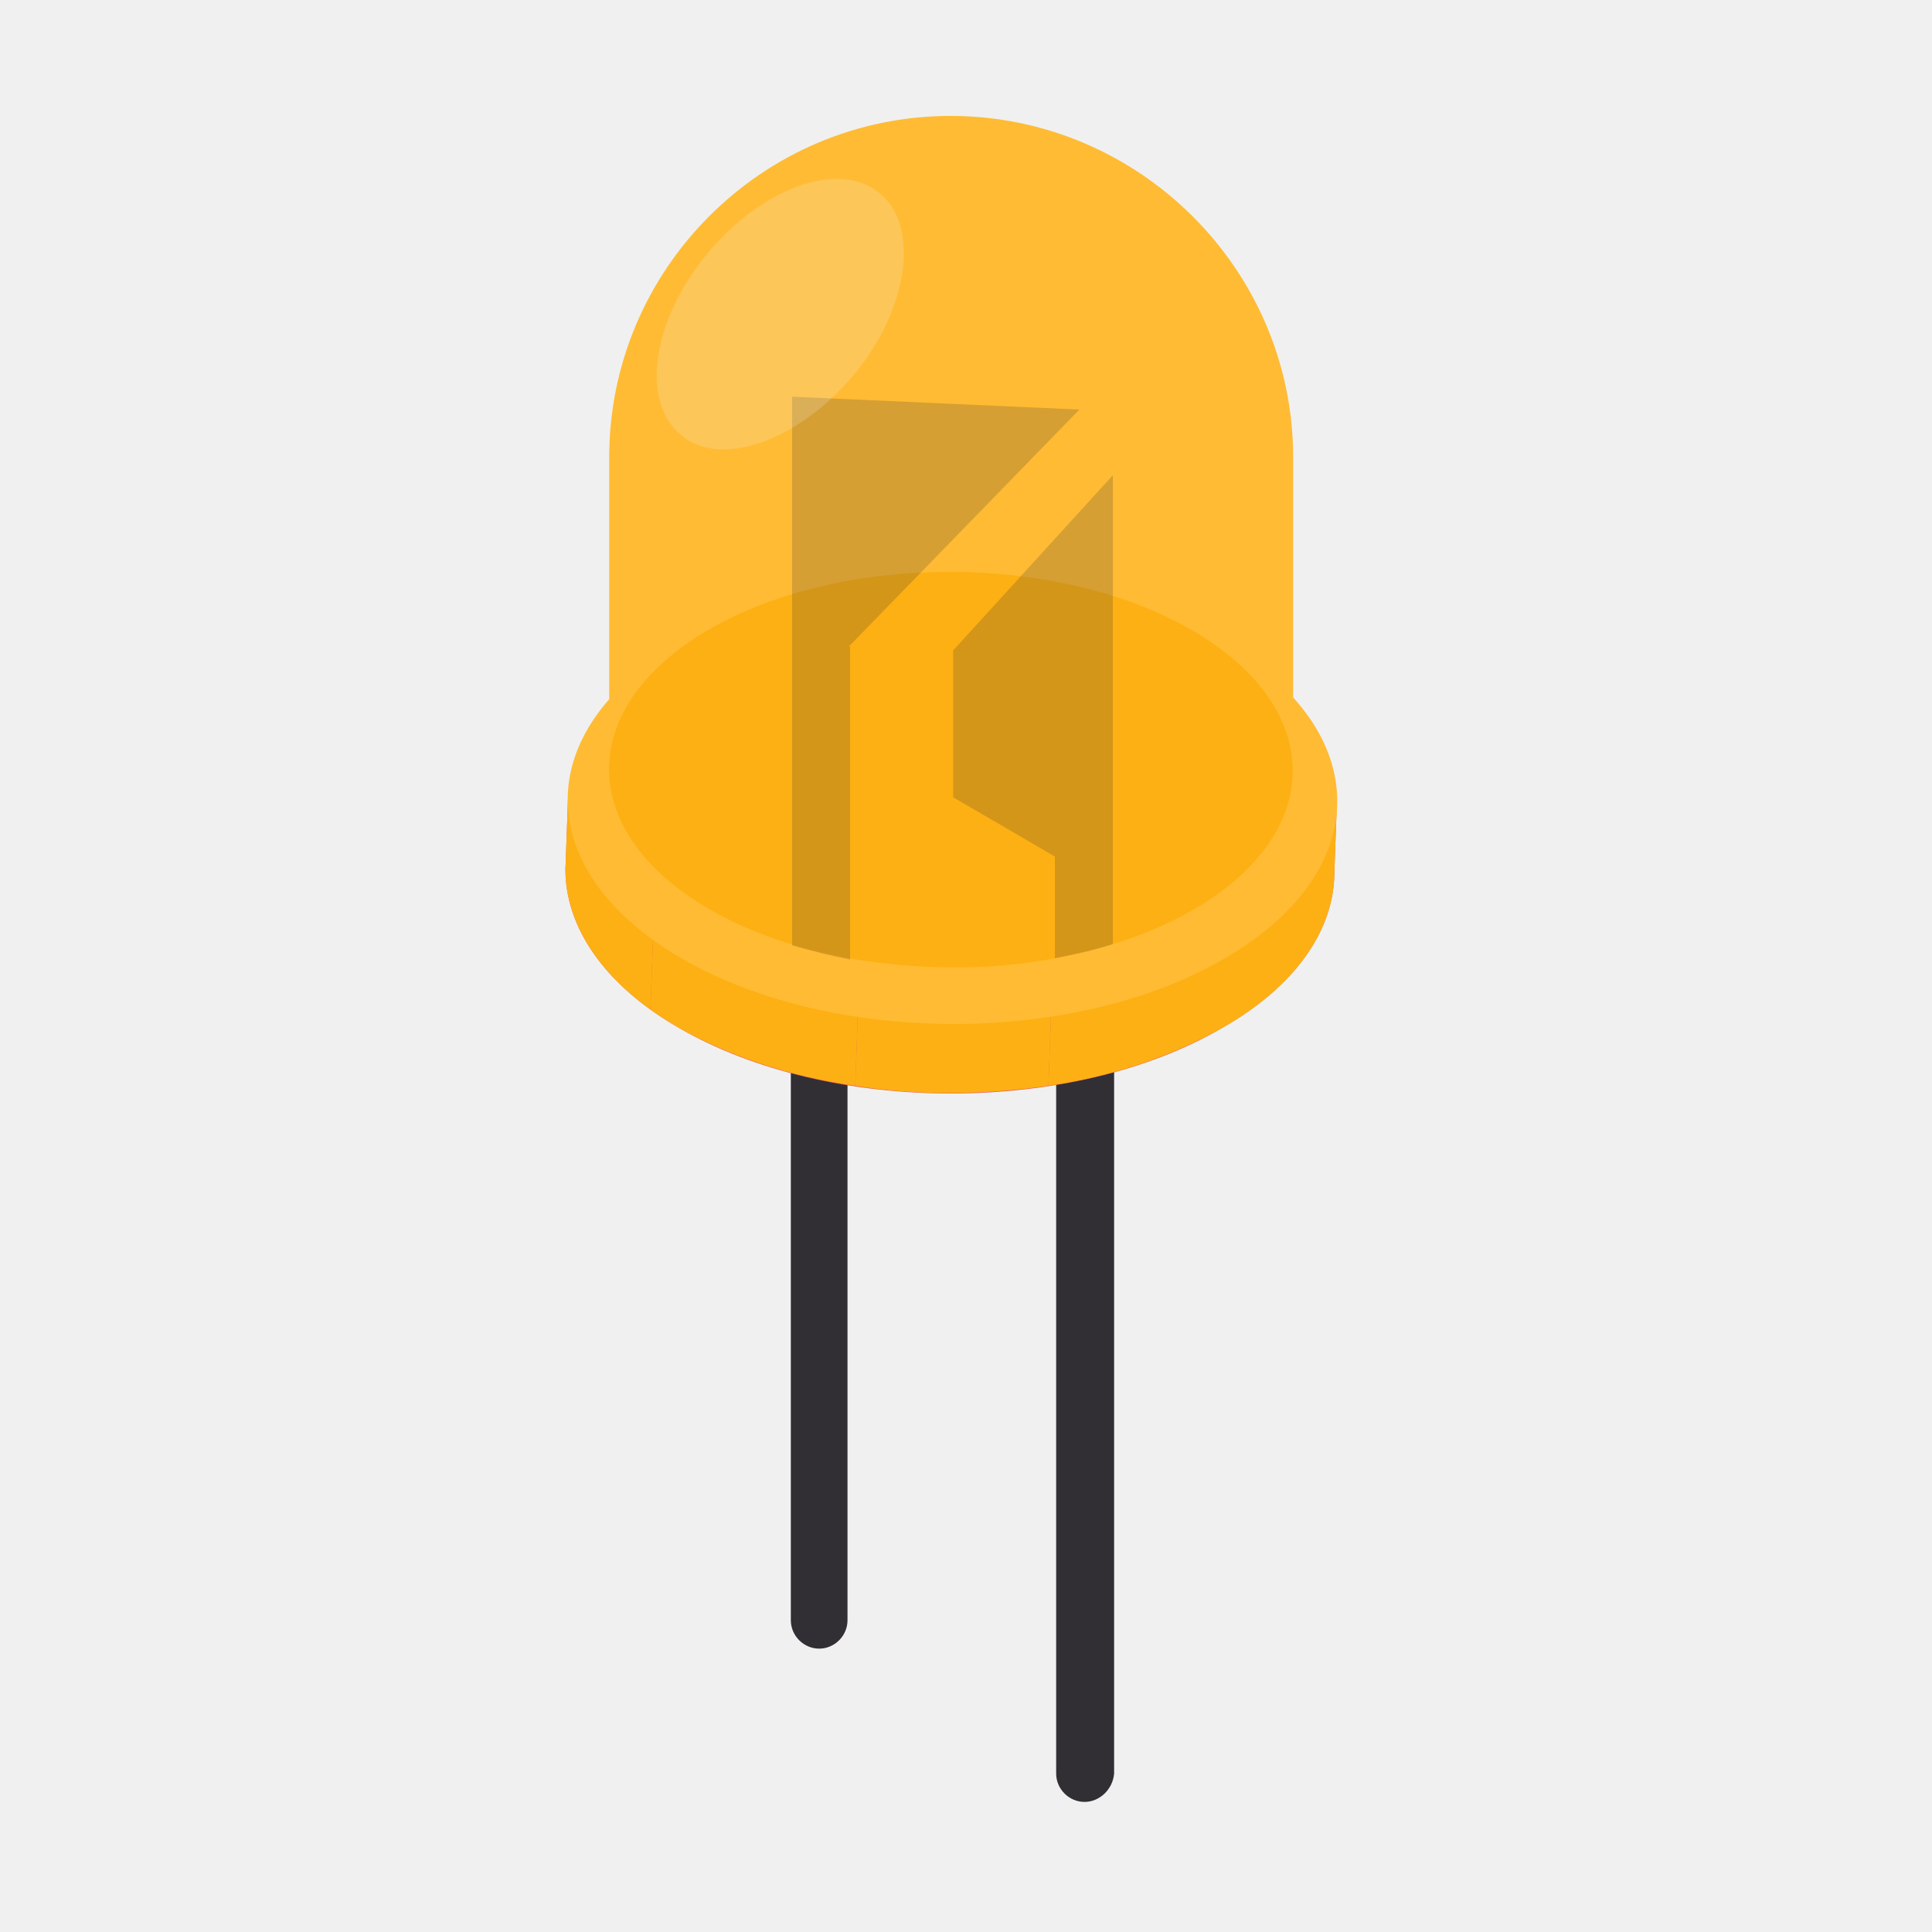
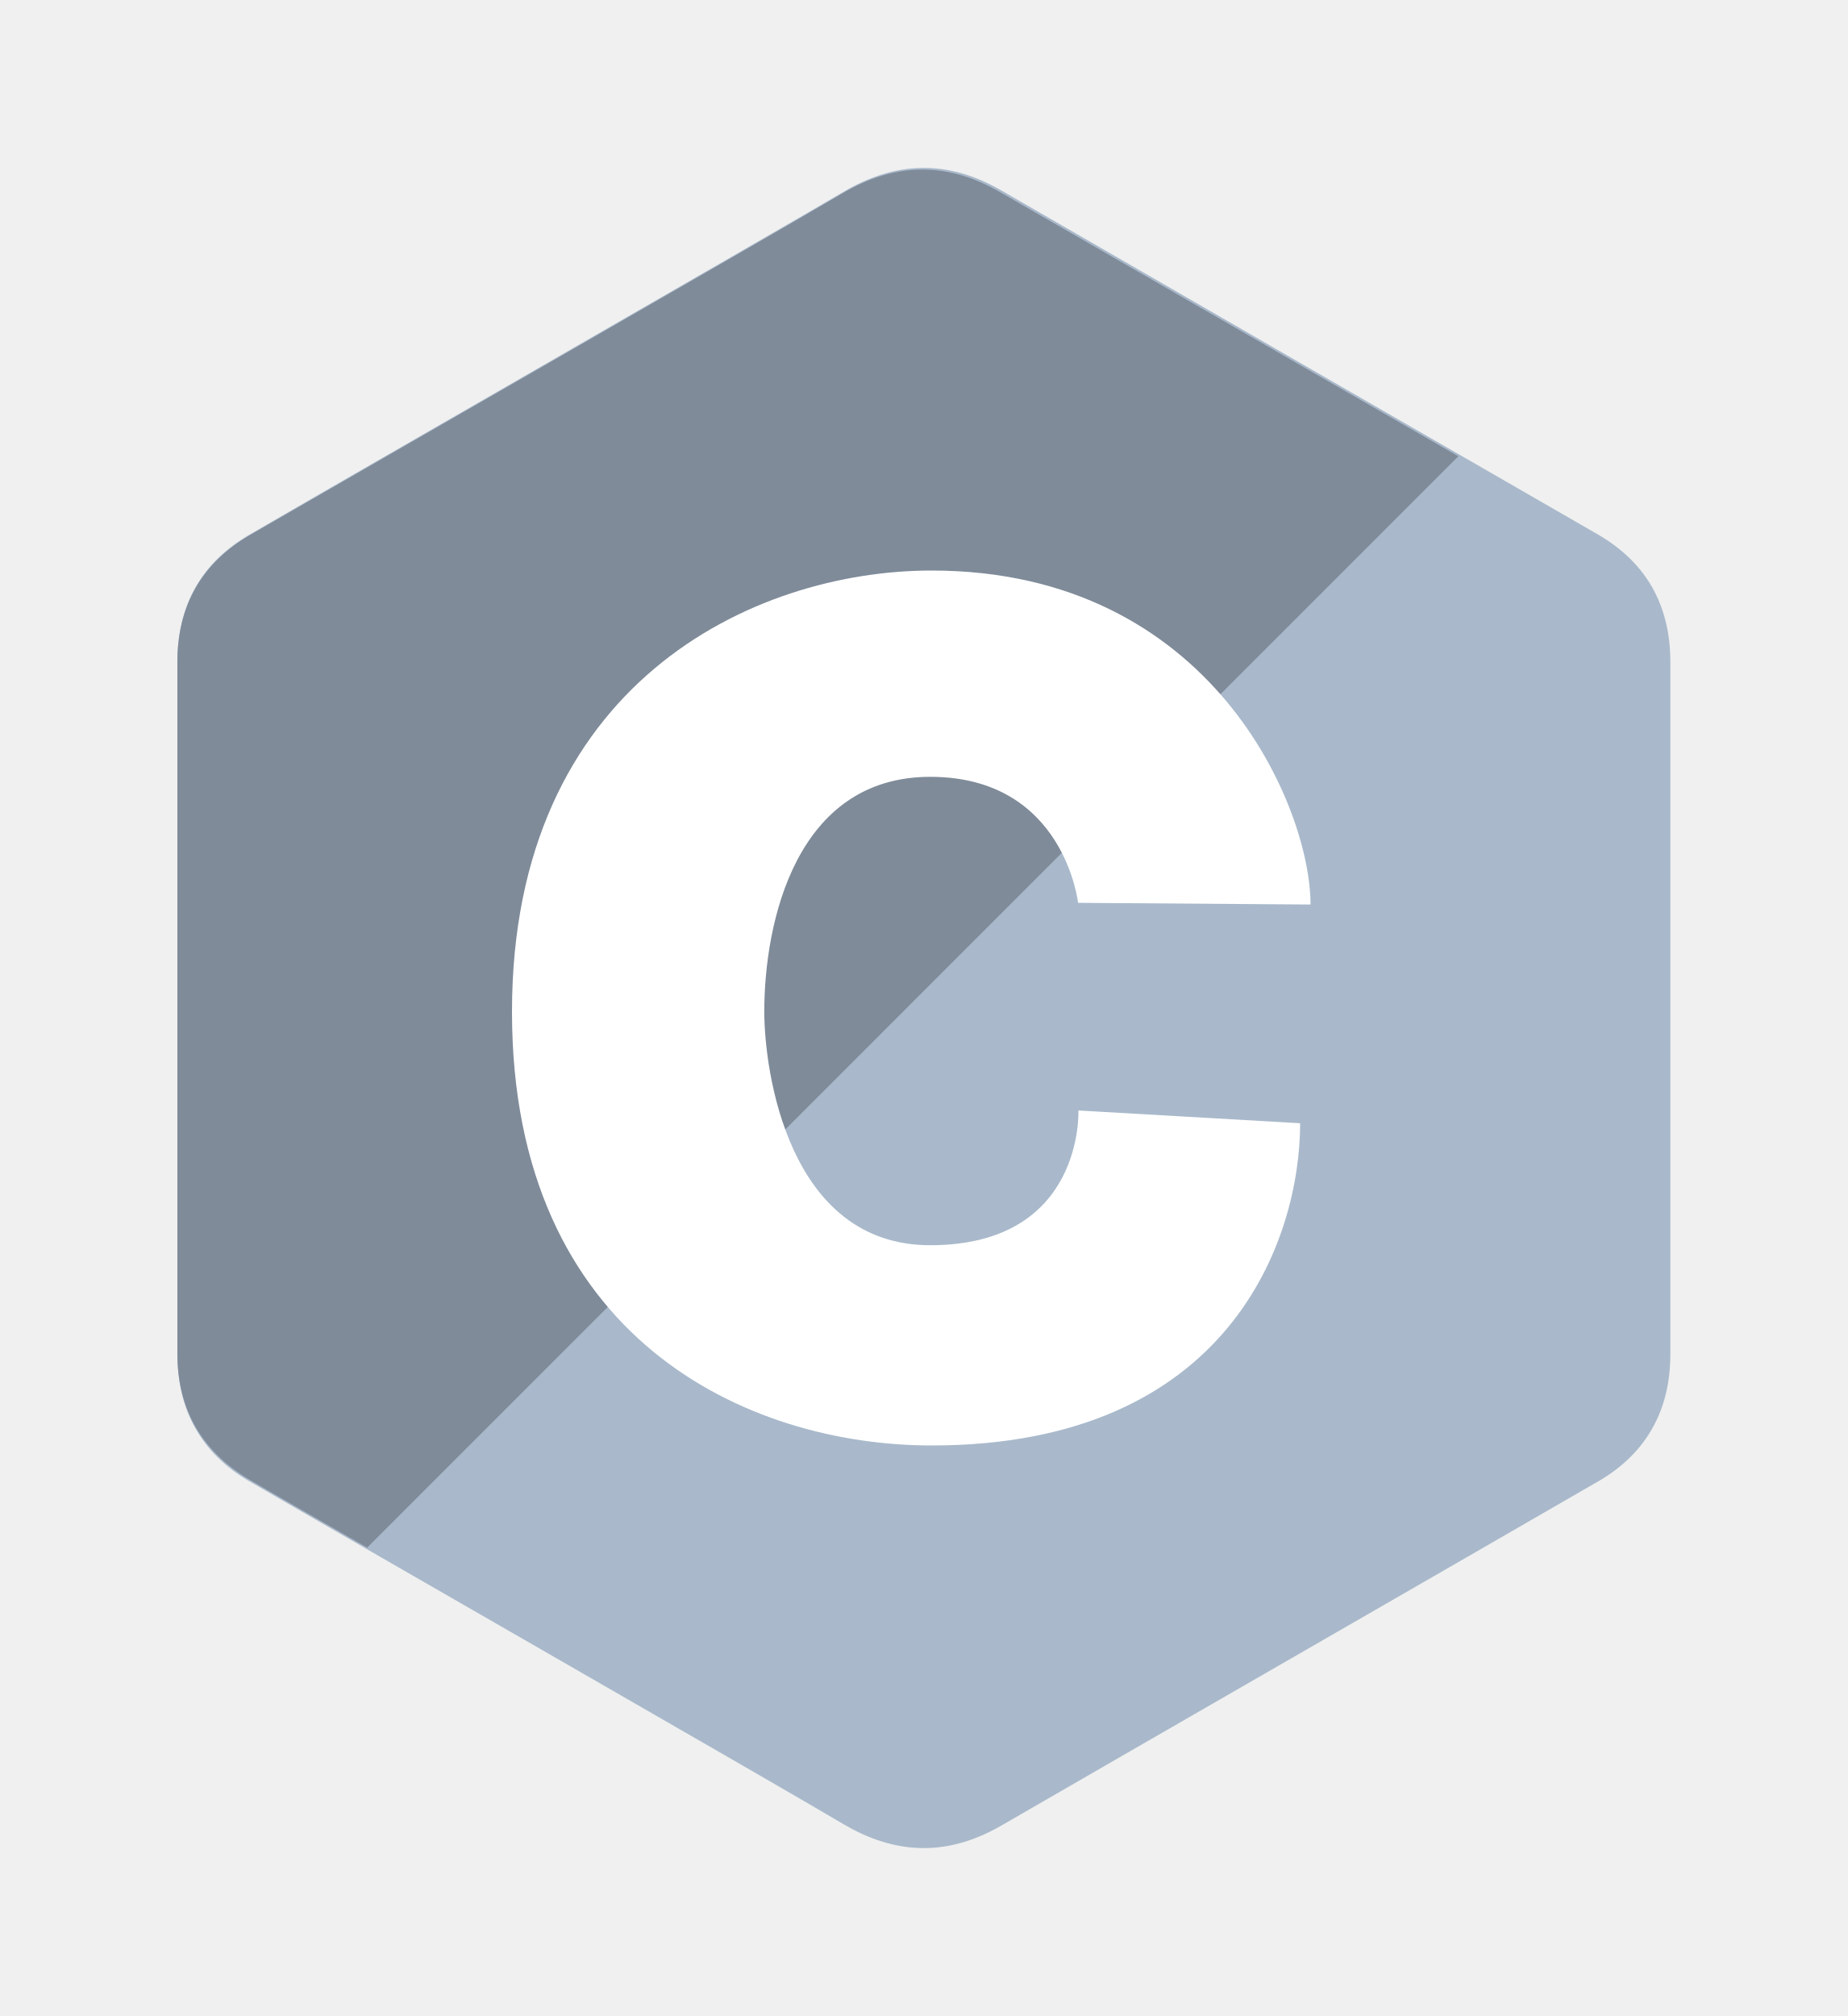
- <svg xmlns="http://www.w3.org/2000/svg" xmlns:xlink="http://www.w3.org/1999/xlink" version="1.1" id="Capa_1" x="0px" y="0px" viewBox="0 0 150 150" style="enable-background:new 0 0 150 150;" xml:space="preserve">
+ <svg xmlns="http://www.w3.org/2000/svg" version="1.1" id="Capa_2_1_" x="0px" y="0px" viewBox="0 0 550 600" style="enable-background:new 0 0 550 600;" xml:space="preserve">
  <style type="text/css">
- 	.Sombra_x0020_paralela{fill:none;}
- 	.Neón_x0020_azul_x0020_grueso{fill:none;stroke:#0073BC;stroke-width:10;stroke-linecap:round;stroke-linejoin:round;}
- 	.Agua_x0020_iluminada{fill:url(#SVGID_1_);stroke:#FFFFFF;stroke-width:0.25;stroke-miterlimit:1;}
- 	.Resalte_x0020_en_x0020_negro_x0020_{fill:url(#SVGID_2_);stroke:#FFFFFF;stroke-width:0.363;stroke-miterlimit:1;}
- 	.Coco_GS{fill-rule:evenodd;clip-rule:evenodd;fill:#FFDD00;}
- 	.st0{fill:#322F34;}
- 	.st1{enable-background:new    ;}
- 	.st2{clip-path:url(#SVGID_4_);}
- 	.st3{fill:#FDB013;}
- 	.st4{fill:#FFBB33;}
- 	.st5{opacity:0.2;}
- 	.st6{fill:#312E33;}
- 	.st7{opacity:0.2;fill:#F2F0ED;}
+ 	.st0{fill-rule:evenodd;clip-rule:evenodd;fill:#A9B9CB;}
+ 	.st1{fill-rule:evenodd;clip-rule:evenodd;fill:#7F8B99;}
+ 	.st2{fill-rule:evenodd;clip-rule:evenodd;fill:#FFFFFF;}
</style>
-   <linearGradient id="SVGID_1_" gradientUnits="userSpaceOnUse" x1="0" y1="0" x2="6.123234e-17" y2="-1">
-     <stop offset="0" style="stop-color:#1D59F4" />
-     <stop offset="0.618" style="stop-color:#2D65EE" />
-     <stop offset="0.629" style="stop-color:#3864F3" />
-     <stop offset="0.983" style="stop-color:#00DDFC" />
-   </linearGradient>
-   <linearGradient id="SVGID_2_" gradientUnits="userSpaceOnUse" x1="0" y1="0" x2="6.123234e-17" y2="-1">
-     <stop offset="0" style="stop-color:#060606" />
-     <stop offset="0.618" style="stop-color:#000000" />
-     <stop offset="0.629" style="stop-color:#000000" />
-     <stop offset="0.983" style="stop-color:#000000" />
-   </linearGradient>
  <g>
-     <path class="st0" d="M84.2,139.9c-1.2,0-2.2-1-2.2-2.2l0-57.7c0-4.6-3.3-10.4-7.3-12.6l-3.8-2.2c-1.5-0.9-2.8-1.1-3.7-0.6   c-0.9,0.5-1.4,1.8-1.4,3.5l0,57.7c0,1.2-1,2.2-2.2,2.2l0,0c-1.2,0-2.2-1-2.2-2.2l0-57.7c0-3.4,1.3-6.1,3.6-7.4   c2.3-1.3,5.3-1.1,8.2,0.6l3.8,2.2c5.4,3.1,9.5,10.4,9.5,16.5l0,57.7C86.4,138.9,85.4,139.9,84.2,139.9z" />
-     <g>
-       <g class="st1">
-         <g class="st1">
-           <defs>
-             <path id="SVGID_3_" class="st1" d="M103.8,62.2l-0.2,5.5c0,4.4-2.9,8.8-8.7,12.1c-11.6,6.8-30.5,6.8-42.2,0       c-5.9-3.4-8.8-7.9-8.8-12.3l0.2-5.5c0,4.5,2.9,8.9,8.8,12.3c11.7,6.8,30.6,6.8,42.2,0C100.9,71,103.8,66.6,103.8,62.2z" />
-           </defs>
-           <use xlink:href="#SVGID_3_" style="overflow:visible;fill:#EA6060;" />
-           <clipPath id="SVGID_4_">
-             <use xlink:href="#SVGID_3_" style="overflow:visible;" />
-           </clipPath>
-           <g class="st2">
-             <path class="st3" d="M103.8,62.2l-0.2,5.5c0,4.4-2.9,8.8-8.7,12.1c-3.9,2.2-8.6,3.8-13.5,4.5l0.2-5.5c5-0.8,9.6-2.3,13.5-4.5       C100.9,71,103.8,66.6,103.8,62.2L103.8,62.2z" />
-             <path class="st3" d="M81.6,78.8l-0.2,5.5c-4.9,0.7-10.1,0.8-15,0l0.2-5.5C71.5,79.6,76.7,79.6,81.6,78.8L81.6,78.8z" />
-             <path class="st3" d="M66.6,78.8l-0.2,5.5c-5-0.7-9.8-2.3-13.7-4.5c-0.8-0.5-1.5-0.9-2.2-1.4l0.2-5.5c0.7,0.5,1.4,1,2.2,1.4       C56.9,76.6,61.6,78.1,66.6,78.8L66.6,78.8z" />
-             <path class="st3" d="M44.5,64.8c-0.3-0.9-0.4-1.9-0.4-2.8l-0.2,5.5c0,0.9,0.1,1.9,0.4,2.8c0.8,2.9,2.9,5.7,6.2,8.1l0.2-5.5       C47.4,70.5,45.3,67.7,44.5,64.8z" />
-           </g>
-         </g>
-         <g>
-           <path class="st4" d="M95,49.9c11.7,6.8,11.8,17.7,0.1,24.5c-11.6,6.8-30.5,6.8-42.2,0c-11.7-6.8-11.8-17.7-0.1-24.5      C64.4,43.1,83.3,43.1,95,49.9z" />
-         </g>
-       </g>
-     </g>
-     <g>
-       <path class="st4" d="M100.4,59.7V35.5C100.4,20.9,88.4,9,73.8,9l0,0C59.2,9,47.3,20.9,47.3,35.5v24.2H100.4z" />
-       <g>
-         <path class="st3" d="M92.7,70.6c-1.9,1.1-4,2-6.3,2.7c-1.4,0.4-2.9,0.8-4.5,1.1c-5.2,1-10.8,0.9-16,0c-1.5-0.3-3-0.6-4.5-1.1     c-2.3-0.7-4.4-1.6-6.3-2.7c-10.4-6-10.4-15.7-0.1-21.7c10.3-6,27.1-6,37.5,0C102.9,54.9,103,64.6,92.7,70.6z" />
-       </g>
-     </g>
-     <g class="st5">
-       <path class="st6" d="M65.9,50.2l17.9-18.4l-22.3-1l0,28.1l0,0v14.5c1.4,0.4,3,0.8,4.5,1.1V57h0V50.2z" />
-       <path class="st6" d="M86.4,57l0-13.5l0-6.6L74,50.5v11.4l7.9,4.6v7.9c1.5-0.3,3-0.6,4.5-1.1L86.4,57L86.4,57z" />
-     </g>
-     <path class="st7" d="M66.3,29.1C62,34.2,56,36.4,52.9,33.8c-3.2-2.6-2.3-8.9,2-14.1c4.3-5.2,10.3-7.3,13.4-4.7   C71.4,17.5,70.6,23.9,66.3,29.1z" />
+     <path class="st0" d="M497.2,197c0-8.4-1.8-15.8-5.4-22.2c-3.6-6.3-8.9-11.5-16.1-15.7C416.5,125,357.3,90.9,298.1,56.7   c-15.9-9.2-31.4-8.9-47.2,0.5c-23.6,13.9-141.5,81.5-176.6,101.9c-14.5,8.4-21.5,21.2-21.5,37.9c0,68.7,0,137.4,0,206   c0,8.2,1.7,15.5,5.2,21.8c3.6,6.5,9,11.9,16.3,16.1c35.1,20.4,153.1,88,176.6,101.9c15.8,9.4,31.3,9.7,47.2,0.5   c59.2-34.2,118.4-68.2,177.6-102.4c7.3-4.2,12.8-9.7,16.3-16.1c3.5-6.3,5.2-13.6,5.2-21.8C497.2,403,497.2,265.7,497.2,197z" />
+     <path class="st1" d="M297.7,57.2c-15.9-9.2-31.4-8.9-47.2,0.5C227.1,71.5,109.4,139,74.3,159.3c-14.4,8.4-21.5,21.2-21.5,37.8   c0,68.5,0,137,0,205.5c0,8.2,1.7,15.5,5.2,21.7c3.6,6.4,9,11.8,16.3,16.1c8,4.7,20.4,11.8,35,20.2l324.8-324.8   C388.6,109.6,343.2,83.4,297.7,57.2z" />
+     <path class="st2" d="M320.9,268.7l69.2,0.5c0-28.8-29.2-99.4-112.8-99.4c-53.3,0-124.9,33.9-124.9,131.3s70.2,129.1,124.9,129.1   c88.6,0,109.7-61.3,109.7-95.9l-66-3.8c0,0,1.8,40.1-44.1,40.1c-42.3,0-49.4-51.9-49.4-69.5c0-26.8,9.5-69.9,49.4-69.9   C316.8,231.2,320.9,268.7,320.9,268.7z" />
  </g>
</svg>
